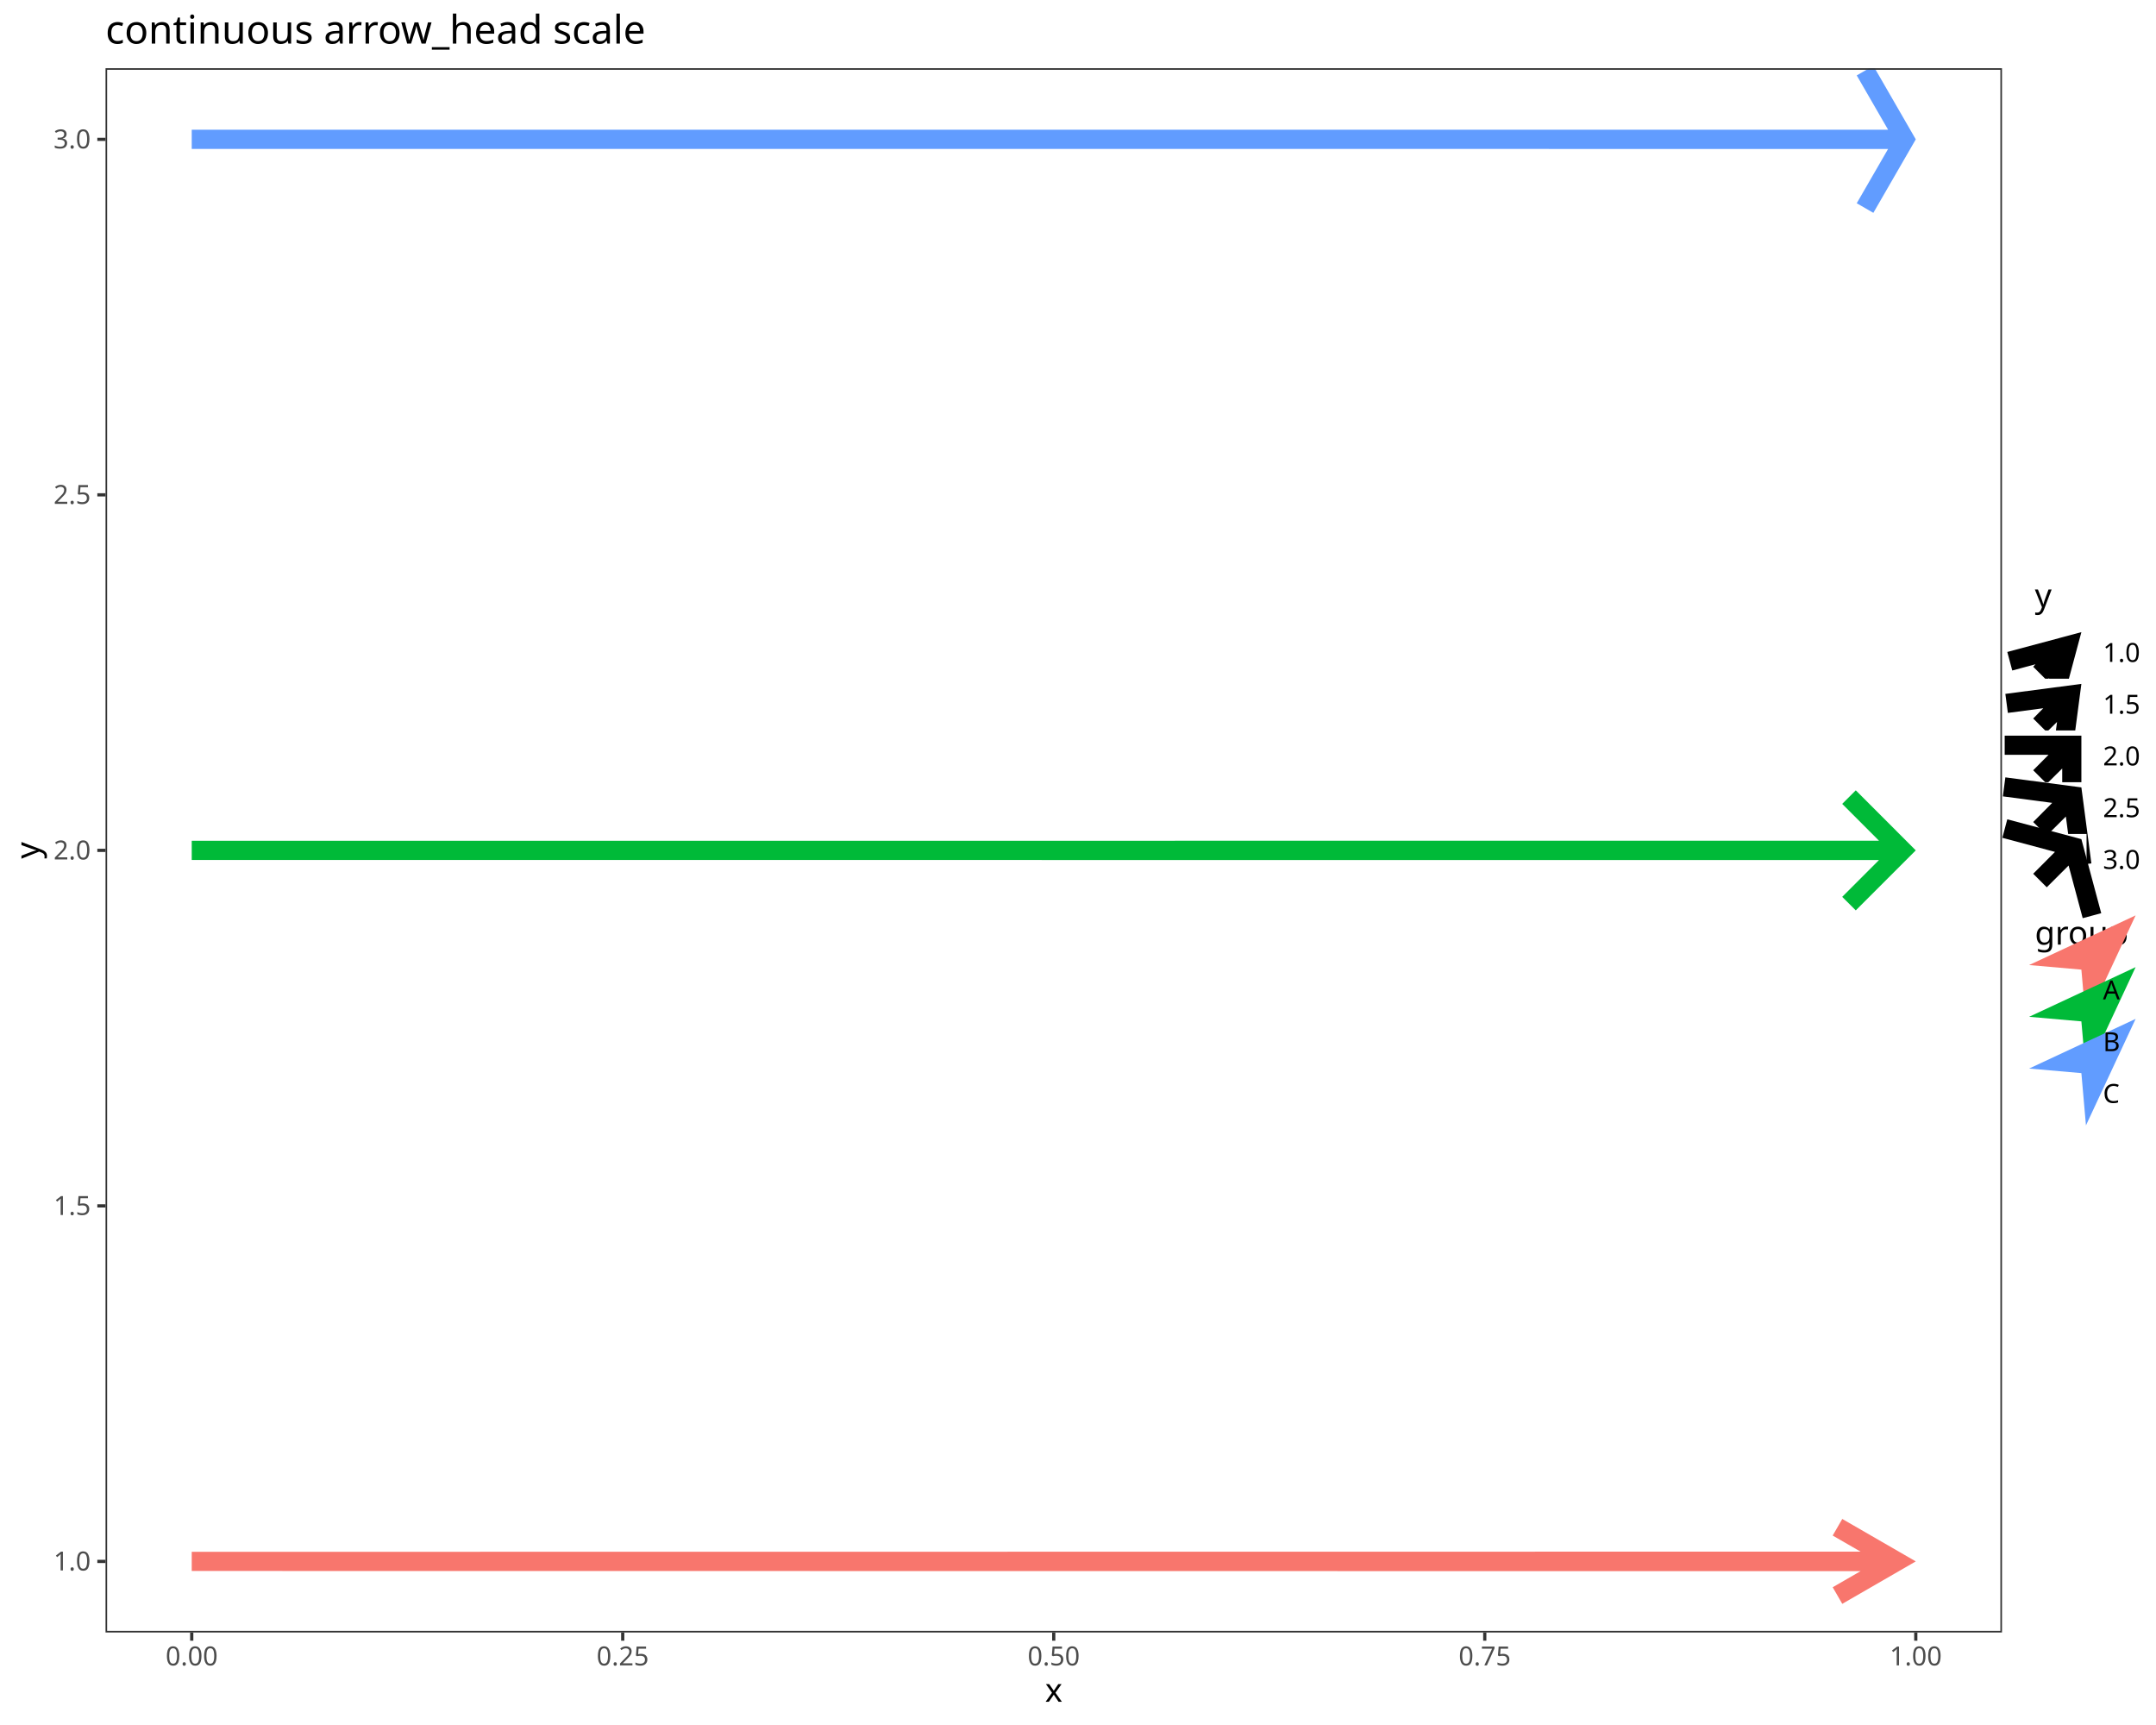
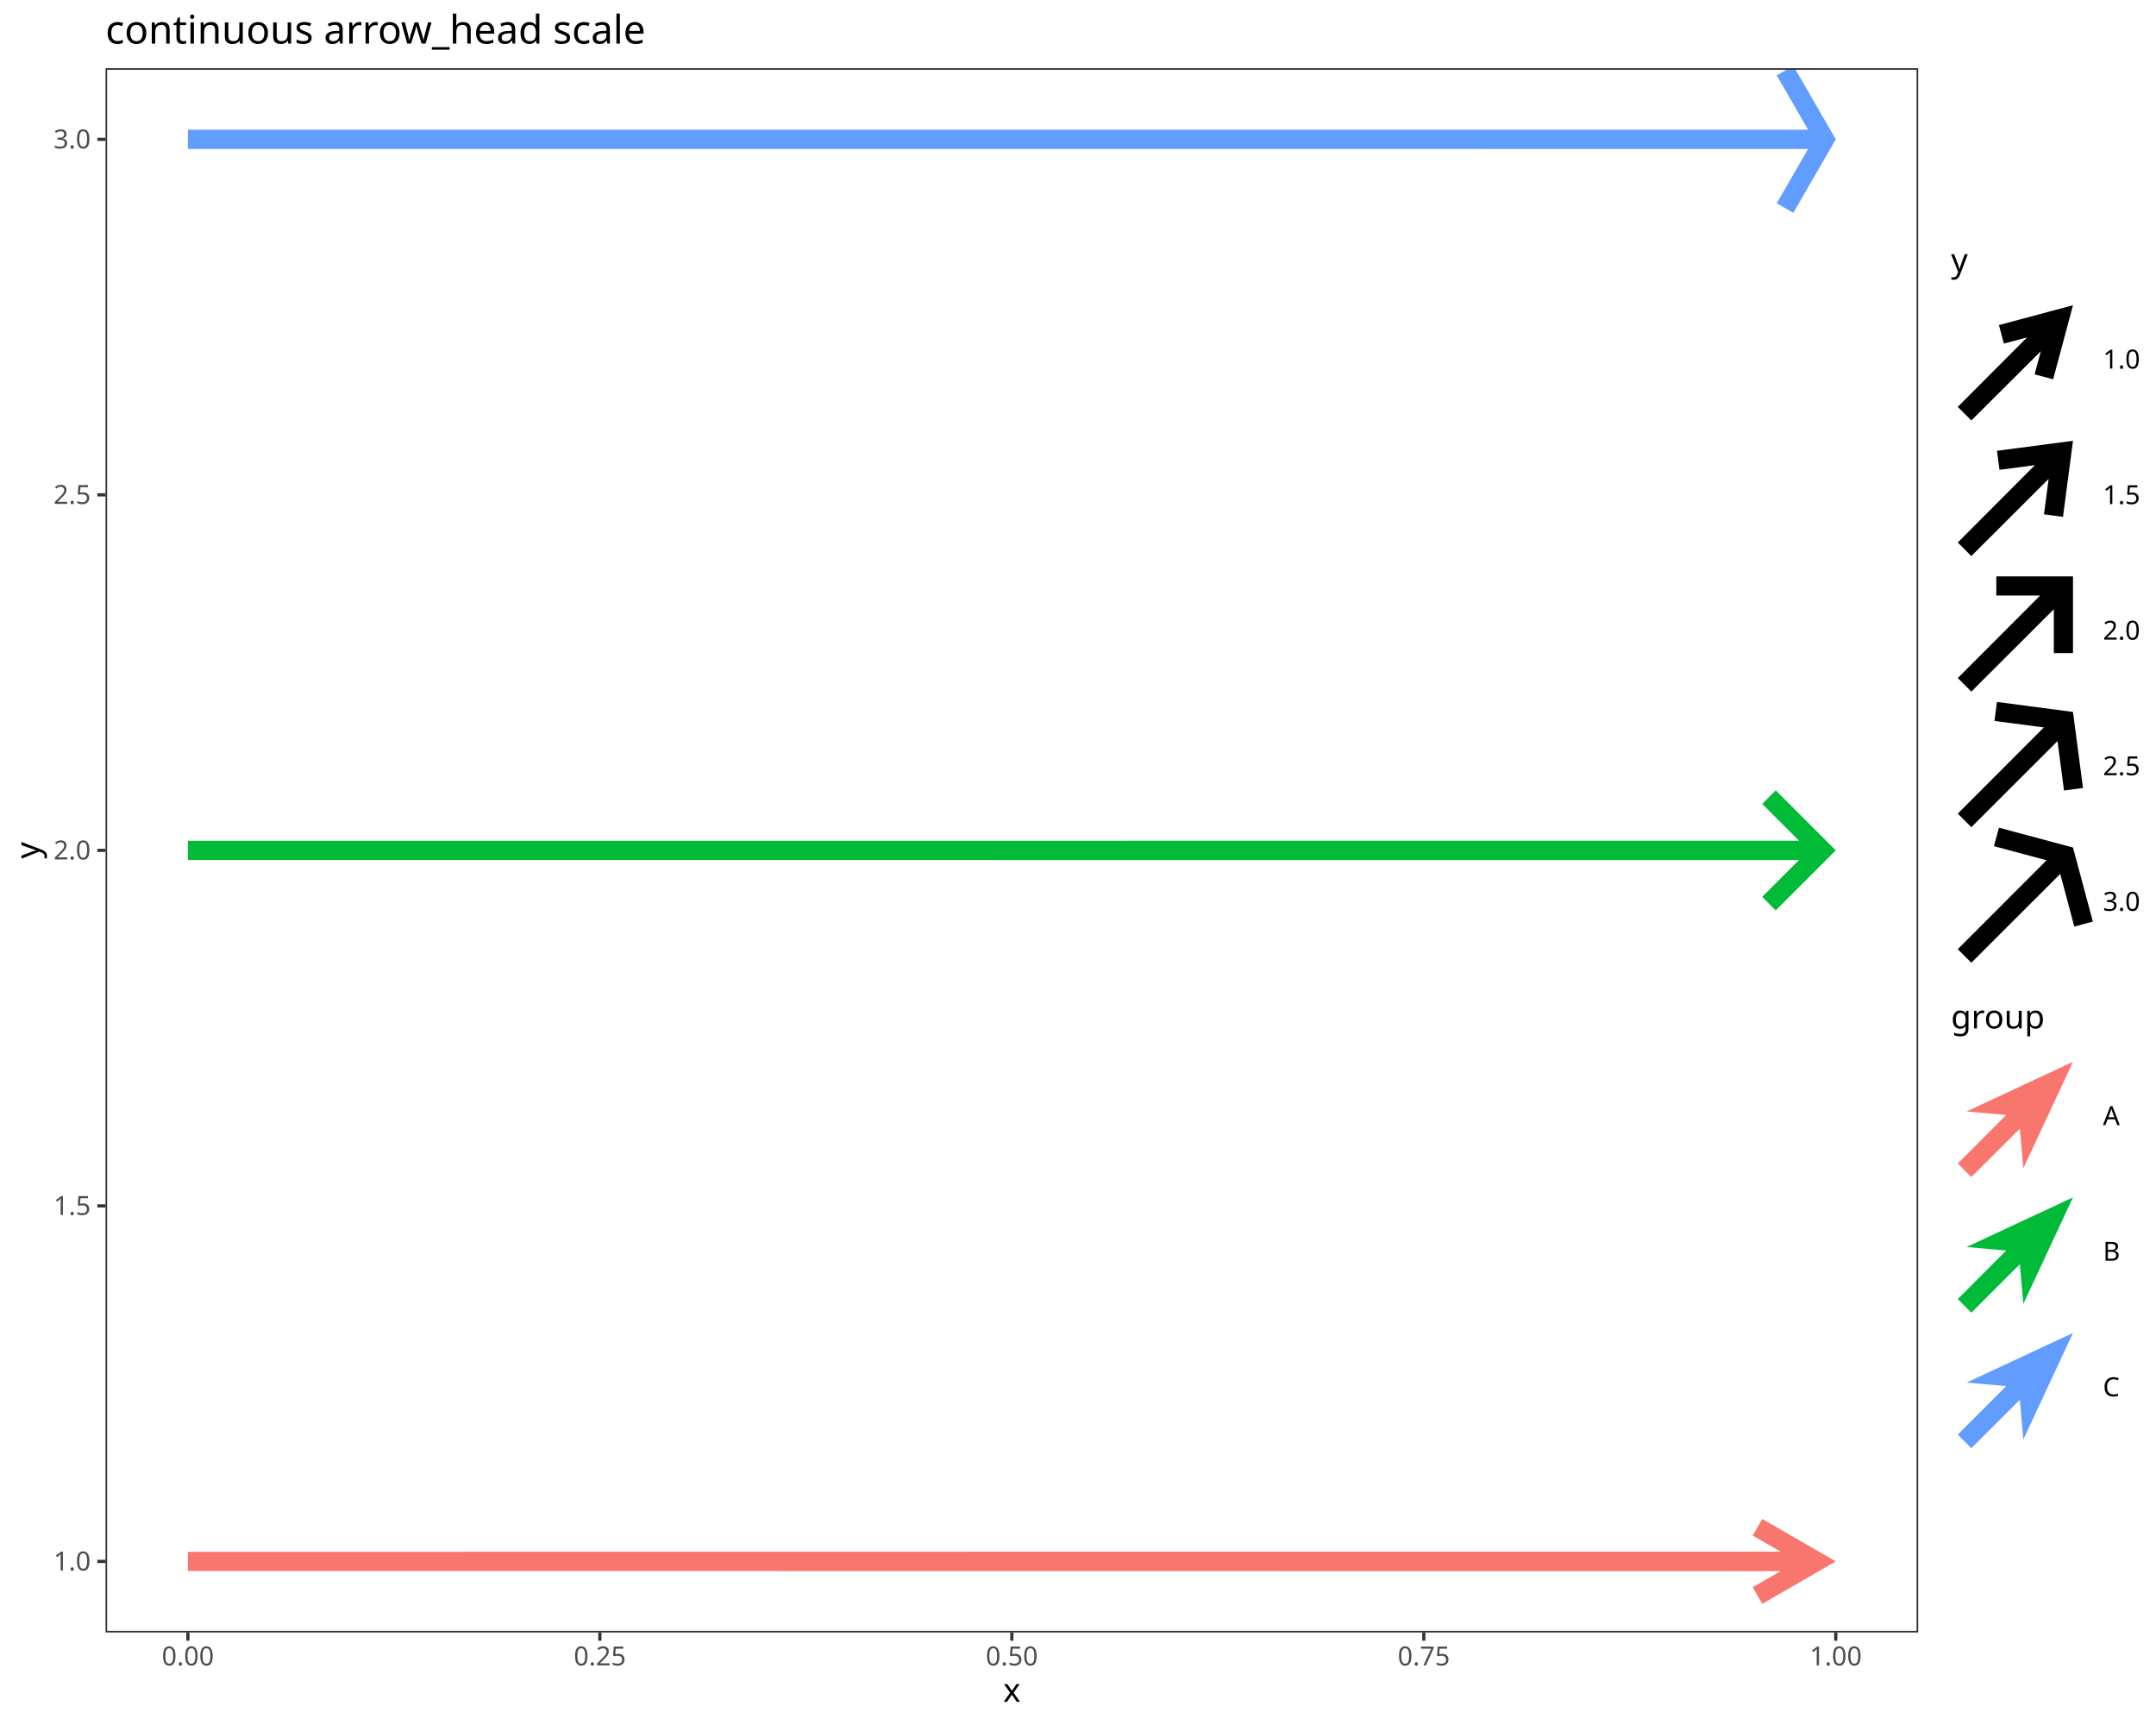
<svg xmlns="http://www.w3.org/2000/svg" class="svglite" data-engine-version="2.0" width="720.00pt" height="576.00pt" viewBox="0 0 720.00 576.00">
  <defs>
    <style type="text/css">
    .svglite line, .svglite polyline, .svglite polygon, .svglite path, .svglite rect, .svglite circle {
      fill: none;
      stroke: #000000;
      stroke-linecap: round;
      stroke-linejoin: round;
      stroke-miterlimit: 10.00;
    }
  </style>
  </defs>
  <rect width="100%" height="100%" style="stroke: none; fill: #FFFFFF;" />
  <defs>
    <clipPath id="cpMC4wMHw3MjAuMDB8MC4wMHw1NzYuMDA=">
      <rect x="0.00" y="0.00" width="720.00" height="576.00" />
    </clipPath>
  </defs>
  <g clip-path="url(#cpMC4wMHw3MjAuMDB8MC4wMHw1NzYuMDA=)">
    <rect x="0.00" y="0.00" width="720.00" height="576.00" style="stroke-width: 1.07; stroke: #FFFFFF; fill: #FFFFFF;" />
  </g>
  <defs>
-     <clipPath id="cpMzUuMjR8NjY4LjU3fDIyLjc4fDU0NS4xMQ==">
-       <rect x="35.24" y="22.78" width="633.33" height="522.33" />
+     <clipPath id="cpMzUuMjR8NjQwLjU4fDIyLjc4fDU0NS4xMQ==">
+       <rect x="35.24" y="22.78" width="605.34" height="522.33" />
    </clipPath>
  </defs>
-   <g clip-path="url(#cpMzUuMjR8NjY4LjU3fDIyLjc4fDU0NS4xMQ==)">
-     <rect x="35.24" y="22.78" width="633.33" height="522.33" style="stroke-width: 1.07; stroke: none; fill: #FFFFFF;" />
-     <path d="M 639.78 521.37 L 615.23 507.20 L 612.03 512.74 L 621.34 518.11 L 64.03 518.17 L 64.03 524.57 L 621.34 524.63 L 612.03 530.00 L 615.23 535.54 Z" style="fill-rule: evenodd; fill: #F8766D; stroke-width: 0.53; stroke: none; stroke-linecap: butt;" />
-     <path d="M 639.78 283.95 L 619.74 263.90 L 615.21 268.43 L 627.49 280.72 L 64.03 280.75 L 64.03 287.15 L 627.49 287.18 L 615.21 299.47 L 619.74 303.99 Z" style="fill-rule: evenodd; fill: #00BA38; stroke-width: 0.53; stroke: none; stroke-linecap: butt;" />
-     <path d="M 639.78 46.53 L 625.61 21.98 L 620.06 25.18 L 630.53 43.31 L 64.03 43.32 L 64.03 49.73 L 630.53 49.74 L 620.06 67.87 L 625.61 71.07 Z" style="fill-rule: evenodd; fill: #619CFF; stroke-width: 0.53; stroke: none; stroke-linecap: butt;" />
-     <rect x="35.24" y="22.78" width="633.33" height="522.33" style="stroke-width: 1.07; stroke: #333333;" />
+   <g clip-path="url(#cpMzUuMjR8NjQwLjU4fDIyLjc4fDU0NS4xMQ==)">
+     <rect x="35.24" y="22.78" width="605.34" height="522.33" style="stroke-width: 1.07; stroke: none; fill: #FFFFFF;" />
+     <path d="M 613.06 521.37 L 588.52 507.20 L 585.32 512.74 L 594.62 518.11 L 62.75 518.17 L 62.75 524.57 L 594.62 524.63 L 585.32 530.00 L 588.52 535.54 Z" style="fill-rule: evenodd; fill: #F8766D; stroke-width: 0.53; stroke: none; stroke-linecap: butt;" />
+     <path d="M 613.06 283.95 L 593.02 263.90 L 588.49 268.43 L 600.78 280.72 L 62.75 280.75 L 62.75 287.15 L 600.78 287.18 L 588.49 299.47 L 593.02 303.99 Z" style="fill-rule: evenodd; fill: #00BA38; stroke-width: 0.53; stroke: none; stroke-linecap: butt;" />
+     <path d="M 613.06 46.53 L 598.89 21.98 L 593.35 25.18 L 603.81 43.31 L 62.75 43.32 L 62.75 49.73 L 603.81 49.74 L 593.35 67.87 L 598.89 71.07 Z" style="fill-rule: evenodd; fill: #619CFF; stroke-width: 0.53; stroke: none; stroke-linecap: butt;" />
+     <rect x="35.24" y="22.78" width="605.34" height="522.33" style="stroke-width: 1.07; stroke: #333333;" />
  </g>
  <g clip-path="url(#cpMC4wMHw3MjAuMDB8MC4wMHw1NzYuMDA=)">
    <text x="30.31" y="524.40" text-anchor="end" style="font-size: 8.80px; fill: #4D4D4D; font-family: sans;" textLength="12.23px" lengthAdjust="spacingAndGlyphs">1.0</text>
    <text x="30.31" y="405.69" text-anchor="end" style="font-size: 8.80px; fill: #4D4D4D; font-family: sans;" textLength="12.23px" lengthAdjust="spacingAndGlyphs">1.5</text>
    <text x="30.31" y="286.98" text-anchor="end" style="font-size: 8.80px; fill: #4D4D4D; font-family: sans;" textLength="12.23px" lengthAdjust="spacingAndGlyphs">2.0</text>
    <text x="30.31" y="168.26" text-anchor="end" style="font-size: 8.80px; fill: #4D4D4D; font-family: sans;" textLength="12.23px" lengthAdjust="spacingAndGlyphs">2.5</text>
    <text x="30.31" y="49.55" text-anchor="end" style="font-size: 8.80px; fill: #4D4D4D; font-family: sans;" textLength="12.23px" lengthAdjust="spacingAndGlyphs">3.0</text>
    <polyline points="32.50,521.37 35.24,521.37 " style="stroke-width: 1.07; stroke: #333333; stroke-linecap: butt;" />
    <polyline points="32.50,402.66 35.24,402.66 " style="stroke-width: 1.07; stroke: #333333; stroke-linecap: butt;" />
    <polyline points="32.50,283.95 35.24,283.95 " style="stroke-width: 1.07; stroke: #333333; stroke-linecap: butt;" />
    <polyline points="32.50,165.24 35.24,165.24 " style="stroke-width: 1.07; stroke: #333333; stroke-linecap: butt;" />
    <polyline points="32.50,46.53 35.24,46.53 " style="stroke-width: 1.07; stroke: #333333; stroke-linecap: butt;" />
-     <polyline points="64.03,547.85 64.03,545.11 " style="stroke-width: 1.07; stroke: #333333; stroke-linecap: butt;" />
-     <polyline points="207.96,547.85 207.96,545.11 " style="stroke-width: 1.07; stroke: #333333; stroke-linecap: butt;" />
-     <polyline points="351.90,547.85 351.90,545.11 " style="stroke-width: 1.07; stroke: #333333; stroke-linecap: butt;" />
-     <polyline points="495.84,547.85 495.84,545.11 " style="stroke-width: 1.07; stroke: #333333; stroke-linecap: butt;" />
-     <polyline points="639.78,547.85 639.78,545.11 " style="stroke-width: 1.07; stroke: #333333; stroke-linecap: butt;" />
-     <text x="64.03" y="556.10" text-anchor="middle" style="font-size: 8.80px; fill: #4D4D4D; font-family: sans;" textLength="17.13px" lengthAdjust="spacingAndGlyphs">0.00</text>
-     <text x="207.96" y="556.10" text-anchor="middle" style="font-size: 8.80px; fill: #4D4D4D; font-family: sans;" textLength="17.13px" lengthAdjust="spacingAndGlyphs">0.25</text>
-     <text x="351.90" y="556.10" text-anchor="middle" style="font-size: 8.80px; fill: #4D4D4D; font-family: sans;" textLength="17.13px" lengthAdjust="spacingAndGlyphs">0.50</text>
-     <text x="495.84" y="556.10" text-anchor="middle" style="font-size: 8.80px; fill: #4D4D4D; font-family: sans;" textLength="17.13px" lengthAdjust="spacingAndGlyphs">0.75</text>
-     <text x="639.78" y="556.10" text-anchor="middle" style="font-size: 8.80px; fill: #4D4D4D; font-family: sans;" textLength="17.13px" lengthAdjust="spacingAndGlyphs">1.00</text>
-     <text x="351.90" y="568.24" text-anchor="middle" style="font-size: 11.00px; font-family: sans;" textLength="5.50px" lengthAdjust="spacingAndGlyphs">x</text>
+     <polyline points="62.75,547.85 62.75,545.11 " style="stroke-width: 1.07; stroke: #333333; stroke-linecap: butt;" />
+     <polyline points="200.33,547.85 200.33,545.11 " style="stroke-width: 1.07; stroke: #333333; stroke-linecap: butt;" />
+     <polyline points="337.91,547.85 337.91,545.11 " style="stroke-width: 1.07; stroke: #333333; stroke-linecap: butt;" />
+     <polyline points="475.49,547.85 475.49,545.11 " style="stroke-width: 1.07; stroke: #333333; stroke-linecap: butt;" />
+     <polyline points="613.06,547.85 613.06,545.11 " style="stroke-width: 1.07; stroke: #333333; stroke-linecap: butt;" />
+     <text x="62.75" y="556.10" text-anchor="middle" style="font-size: 8.80px; fill: #4D4D4D; font-family: sans;" textLength="17.13px" lengthAdjust="spacingAndGlyphs">0.00</text>
+     <text x="200.33" y="556.10" text-anchor="middle" style="font-size: 8.80px; fill: #4D4D4D; font-family: sans;" textLength="17.13px" lengthAdjust="spacingAndGlyphs">0.25</text>
+     <text x="337.91" y="556.10" text-anchor="middle" style="font-size: 8.80px; fill: #4D4D4D; font-family: sans;" textLength="17.13px" lengthAdjust="spacingAndGlyphs">0.50</text>
+     <text x="475.49" y="556.10" text-anchor="middle" style="font-size: 8.80px; fill: #4D4D4D; font-family: sans;" textLength="17.13px" lengthAdjust="spacingAndGlyphs">0.75</text>
+     <text x="613.06" y="556.10" text-anchor="middle" style="font-size: 8.80px; fill: #4D4D4D; font-family: sans;" textLength="17.13px" lengthAdjust="spacingAndGlyphs">1.00</text>
+     <text x="337.91" y="568.24" text-anchor="middle" style="font-size: 11.00px; font-family: sans;" textLength="5.50px" lengthAdjust="spacingAndGlyphs">x</text>
    <text transform="translate(13.05,283.95) rotate(-90)" text-anchor="middle" style="font-size: 11.00px; font-family: sans;" textLength="5.50px" lengthAdjust="spacingAndGlyphs">y</text>
-     <rect x="679.53" y="194.02" width="34.99" height="101.73" style="stroke-width: 1.07; stroke: none; fill: #FFFFFF;" />
-     <text x="679.53" y="202.73" style="font-size: 11.00px; font-family: sans;" textLength="5.50px" lengthAdjust="spacingAndGlyphs">y</text>
-     <rect x="679.53" y="209.35" width="17.28" height="17.28" style="stroke-width: 1.07; stroke: none; fill: #FFFFFF;" />
-     <path d="M 695.08 211.08 L 670.34 217.70 L 672.00 223.89 L 679.75 221.81 L 678.99 222.64 L 681.26 224.90 L 683.52 227.16 L 684.34 226.41 L 682.27 234.15 L 688.45 235.81 Z" style="fill-rule: evenodd; fill: #000000; stroke-width: 0.53; stroke: none;" />
-     <rect x="679.53" y="226.63" width="17.28" height="17.28" style="stroke-width: 1.07; stroke: none; fill: #FFFFFF;" />
-     <path d="M 695.08 228.36 L 669.69 231.70 L 670.53 238.05 L 682.36 236.49 L 678.99 239.92 L 681.26 242.18 L 683.52 244.44 L 686.95 241.07 L 685.39 252.91 L 691.74 253.74 Z" style="fill-rule: evenodd; fill: #000000; stroke-width: 0.53; stroke: none;" />
-     <rect x="679.53" y="243.91" width="17.28" height="17.28" style="stroke-width: 1.07; stroke: none; fill: #FFFFFF;" />
-     <path d="M 695.08 245.64 L 669.47 245.64 L 669.47 252.04 L 684.11 252.04 L 678.99 257.20 L 683.52 261.72 L 688.68 256.61 L 688.68 271.24 L 695.08 271.24 Z" style="fill-rule: evenodd; fill: #000000; stroke-width: 0.53; stroke: none;" />
-     <rect x="679.53" y="261.19" width="17.28" height="17.28" style="stroke-width: 1.07; stroke: none; fill: #FFFFFF;" />
-     <path d="M 698.42 288.30 L 695.08 262.92 L 669.69 259.57 L 668.86 265.92 L 685.34 268.09 L 678.99 274.48 L 683.52 279.00 L 689.90 272.65 L 692.07 289.14 Z" style="fill-rule: evenodd; fill: #000000; stroke-width: 0.53; stroke: none;" />
-     <rect x="679.53" y="278.47" width="17.28" height="17.28" style="stroke-width: 1.07; stroke: none; fill: #FFFFFF;" />
-     <path d="M 701.71 304.93 L 695.08 280.20 L 670.34 273.57 L 668.69 279.75 L 686.26 284.46 L 678.99 291.76 L 683.52 296.28 L 690.81 289.01 L 695.52 306.59 Z" style="fill-rule: evenodd; fill: #000000; stroke-width: 0.53; stroke: none;" />
-     <text x="702.29" y="221.02" style="font-size: 8.80px; font-family: sans;" textLength="12.23px" lengthAdjust="spacingAndGlyphs">1.0</text>
-     <text x="702.29" y="238.30" style="font-size: 8.80px; font-family: sans;" textLength="12.23px" lengthAdjust="spacingAndGlyphs">1.5</text>
-     <text x="702.29" y="255.58" style="font-size: 8.80px; font-family: sans;" textLength="12.23px" lengthAdjust="spacingAndGlyphs">2.0</text>
-     <text x="702.29" y="272.86" style="font-size: 8.80px; font-family: sans;" textLength="12.23px" lengthAdjust="spacingAndGlyphs">2.5</text>
-     <text x="702.29" y="290.14" style="font-size: 8.80px; font-family: sans;" textLength="12.23px" lengthAdjust="spacingAndGlyphs">3.0</text>
-     <rect x="679.53" y="306.71" width="29.12" height="67.17" style="stroke-width: 1.07; stroke: none; fill: #FFFFFF;" />
-     <text x="679.53" y="315.42" style="font-size: 11.00px; font-family: sans;" textLength="28.14px" lengthAdjust="spacingAndGlyphs">group</text>
-     <rect x="679.53" y="322.04" width="17.28" height="17.28" style="stroke-width: 1.07; stroke: none; fill: #FFFFFF;" />
-     <path d="M 713.19 305.66 L 677.63 322.24 L 695.08 323.77 L 696.61 341.22 Z" style="fill-rule: evenodd; fill: #F8766D; stroke-width: 0.53; stroke: none;" />
-     <rect x="679.53" y="339.32" width="17.28" height="17.28" style="stroke-width: 1.07; stroke: none; fill: #FFFFFF;" />
-     <path d="M 713.19 322.94 L 677.63 339.52 L 695.08 341.05 L 696.61 358.50 Z" style="fill-rule: evenodd; fill: #00BA38; stroke-width: 0.53; stroke: none;" />
-     <rect x="679.53" y="356.60" width="17.28" height="17.28" style="stroke-width: 1.07; stroke: none; fill: #FFFFFF;" />
-     <path d="M 713.19 340.22 L 677.63 356.80 L 695.08 358.33 L 696.61 375.78 Z" style="fill-rule: evenodd; fill: #619CFF; stroke-width: 0.53; stroke: none;" />
-     <text x="702.29" y="333.71" style="font-size: 8.80px; font-family: sans;" textLength="5.87px" lengthAdjust="spacingAndGlyphs">A</text>
-     <text x="702.29" y="350.99" style="font-size: 8.80px; font-family: sans;" textLength="5.87px" lengthAdjust="spacingAndGlyphs">B</text>
-     <text x="702.29" y="368.27" style="font-size: 8.80px; font-family: sans;" textLength="6.36px" lengthAdjust="spacingAndGlyphs">C</text>
+     <rect x="651.54" y="82.06" width="62.98" height="241.67" style="stroke-width: 1.07; stroke: none; fill: #FFFFFF;" />
+     <text x="651.54" y="90.78" style="font-size: 11.00px; font-family: sans;" textLength="5.50px" lengthAdjust="spacingAndGlyphs">y</text>
+     <rect x="651.54" y="97.40" width="45.27" height="45.27" style="stroke-width: 1.07; stroke: none; fill: #FFFFFF;" />
+     <path d="M 681.54 117.27 L 679.47 125.00 L 685.65 126.66 L 692.28 101.92 L 667.55 108.55 L 669.20 114.73 L 676.94 112.66 L 653.80 135.87 L 656.07 138.14 L 658.33 140.40 Z" style="fill-rule: evenodd; fill: #000000; stroke-width: 0.53; stroke: none;" />
+     <rect x="651.54" y="142.66" width="45.27" height="45.27" style="stroke-width: 1.07; stroke: none; fill: #FFFFFF;" />
+     <path d="M 684.15 159.91 L 682.59 171.74 L 688.94 172.58 L 692.28 147.19 L 666.89 150.53 L 667.73 156.88 L 679.56 155.32 L 653.80 181.14 L 656.07 183.41 L 658.33 185.67 Z" style="fill-rule: evenodd; fill: #000000; stroke-width: 0.53; stroke: none;" />
+     <rect x="651.54" y="187.93" width="45.27" height="45.27" style="stroke-width: 1.07; stroke: none; fill: #FFFFFF;" />
+     <path d="M 685.88 203.43 L 685.88 218.07 L 692.28 218.07 L 692.28 192.46 L 666.67 192.46 L 666.67 198.86 L 681.31 198.86 L 653.80 226.41 L 656.07 228.67 L 658.33 230.94 Z" style="fill-rule: evenodd; fill: #000000; stroke-width: 0.53; stroke: none;" />
+     <rect x="651.54" y="233.20" width="45.27" height="45.27" style="stroke-width: 1.07; stroke: none; fill: #FFFFFF;" />
+     <path d="M 687.11 247.46 L 689.28 263.95 L 695.62 263.12 L 692.28 237.73 L 666.89 234.38 L 666.06 240.73 L 682.54 242.90 L 653.80 271.68 L 658.33 276.21 Z" style="fill-rule: evenodd; fill: #000000; stroke-width: 0.53; stroke: none;" />
+     <rect x="651.54" y="278.47" width="45.27" height="45.27" style="stroke-width: 1.07; stroke: none; fill: #FFFFFF;" />
+     <path d="M 688.02 291.81 L 692.72 309.39 L 698.91 307.73 L 692.28 283.00 L 667.55 276.37 L 665.89 282.55 L 683.46 287.26 L 653.80 316.95 L 658.33 321.47 Z" style="fill-rule: evenodd; fill: #000000; stroke-width: 0.53; stroke: none;" />
+     <text x="702.29" y="123.06" style="font-size: 8.80px; font-family: sans;" textLength="12.23px" lengthAdjust="spacingAndGlyphs">1.0</text>
+     <text x="702.29" y="168.33" style="font-size: 8.80px; font-family: sans;" textLength="12.23px" lengthAdjust="spacingAndGlyphs">1.5</text>
+     <text x="702.29" y="213.59" style="font-size: 8.80px; font-family: sans;" textLength="12.23px" lengthAdjust="spacingAndGlyphs">2.0</text>
+     <text x="702.29" y="258.86" style="font-size: 8.80px; font-family: sans;" textLength="12.23px" lengthAdjust="spacingAndGlyphs">2.5</text>
+     <text x="702.29" y="304.13" style="font-size: 8.80px; font-family: sans;" textLength="12.23px" lengthAdjust="spacingAndGlyphs">3.0</text>
+     <rect x="651.54" y="334.70" width="57.10" height="151.14" style="stroke-width: 1.07; stroke: none; fill: #FFFFFF;" />
+     <text x="651.54" y="343.41" style="font-size: 11.00px; font-family: sans;" textLength="28.14px" lengthAdjust="spacingAndGlyphs">group</text>
+     <rect x="651.54" y="350.03" width="45.27" height="45.27" style="stroke-width: 1.07; stroke: none; fill: #FFFFFF;" />
+     <path d="M 674.54 376.86 L 675.70 390.11 L 692.28 354.56 L 656.72 371.14 L 669.98 372.30 L 653.80 388.51 L 656.07 390.77 L 658.33 393.03 Z" style="fill-rule: evenodd; fill: #F8766D; stroke-width: 0.53; stroke: none;" />
+     <rect x="651.54" y="395.30" width="45.27" height="45.27" style="stroke-width: 1.07; stroke: none; fill: #FFFFFF;" />
+     <path d="M 674.54 422.13 L 675.70 435.38 L 692.28 399.82 L 656.72 416.40 L 669.98 417.56 L 653.80 433.77 L 656.07 436.04 L 658.33 438.30 Z" style="fill-rule: evenodd; fill: #00BA38; stroke-width: 0.53; stroke: none;" />
+     <rect x="651.54" y="440.56" width="45.27" height="45.27" style="stroke-width: 1.07; stroke: none; fill: #FFFFFF;" />
+     <path d="M 674.54 467.40 L 675.70 480.65 L 692.28 445.09 L 656.72 461.67 L 669.98 462.83 L 653.80 479.04 L 656.07 481.31 L 658.33 483.57 Z" style="fill-rule: evenodd; fill: #619CFF; stroke-width: 0.53; stroke: none;" />
+     <text x="702.29" y="375.69" style="font-size: 8.80px; font-family: sans;" textLength="5.87px" lengthAdjust="spacingAndGlyphs">A</text>
+     <text x="702.29" y="420.96" style="font-size: 8.80px; font-family: sans;" textLength="5.87px" lengthAdjust="spacingAndGlyphs">B</text>
+     <text x="702.29" y="466.23" style="font-size: 8.80px; font-family: sans;" textLength="6.36px" lengthAdjust="spacingAndGlyphs">C</text>
    <text x="35.24" y="14.56" style="font-size: 13.20px; font-family: sans;" textLength="171.74px" lengthAdjust="spacingAndGlyphs">continuous arrow_head scale</text>
  </g>
</svg>
